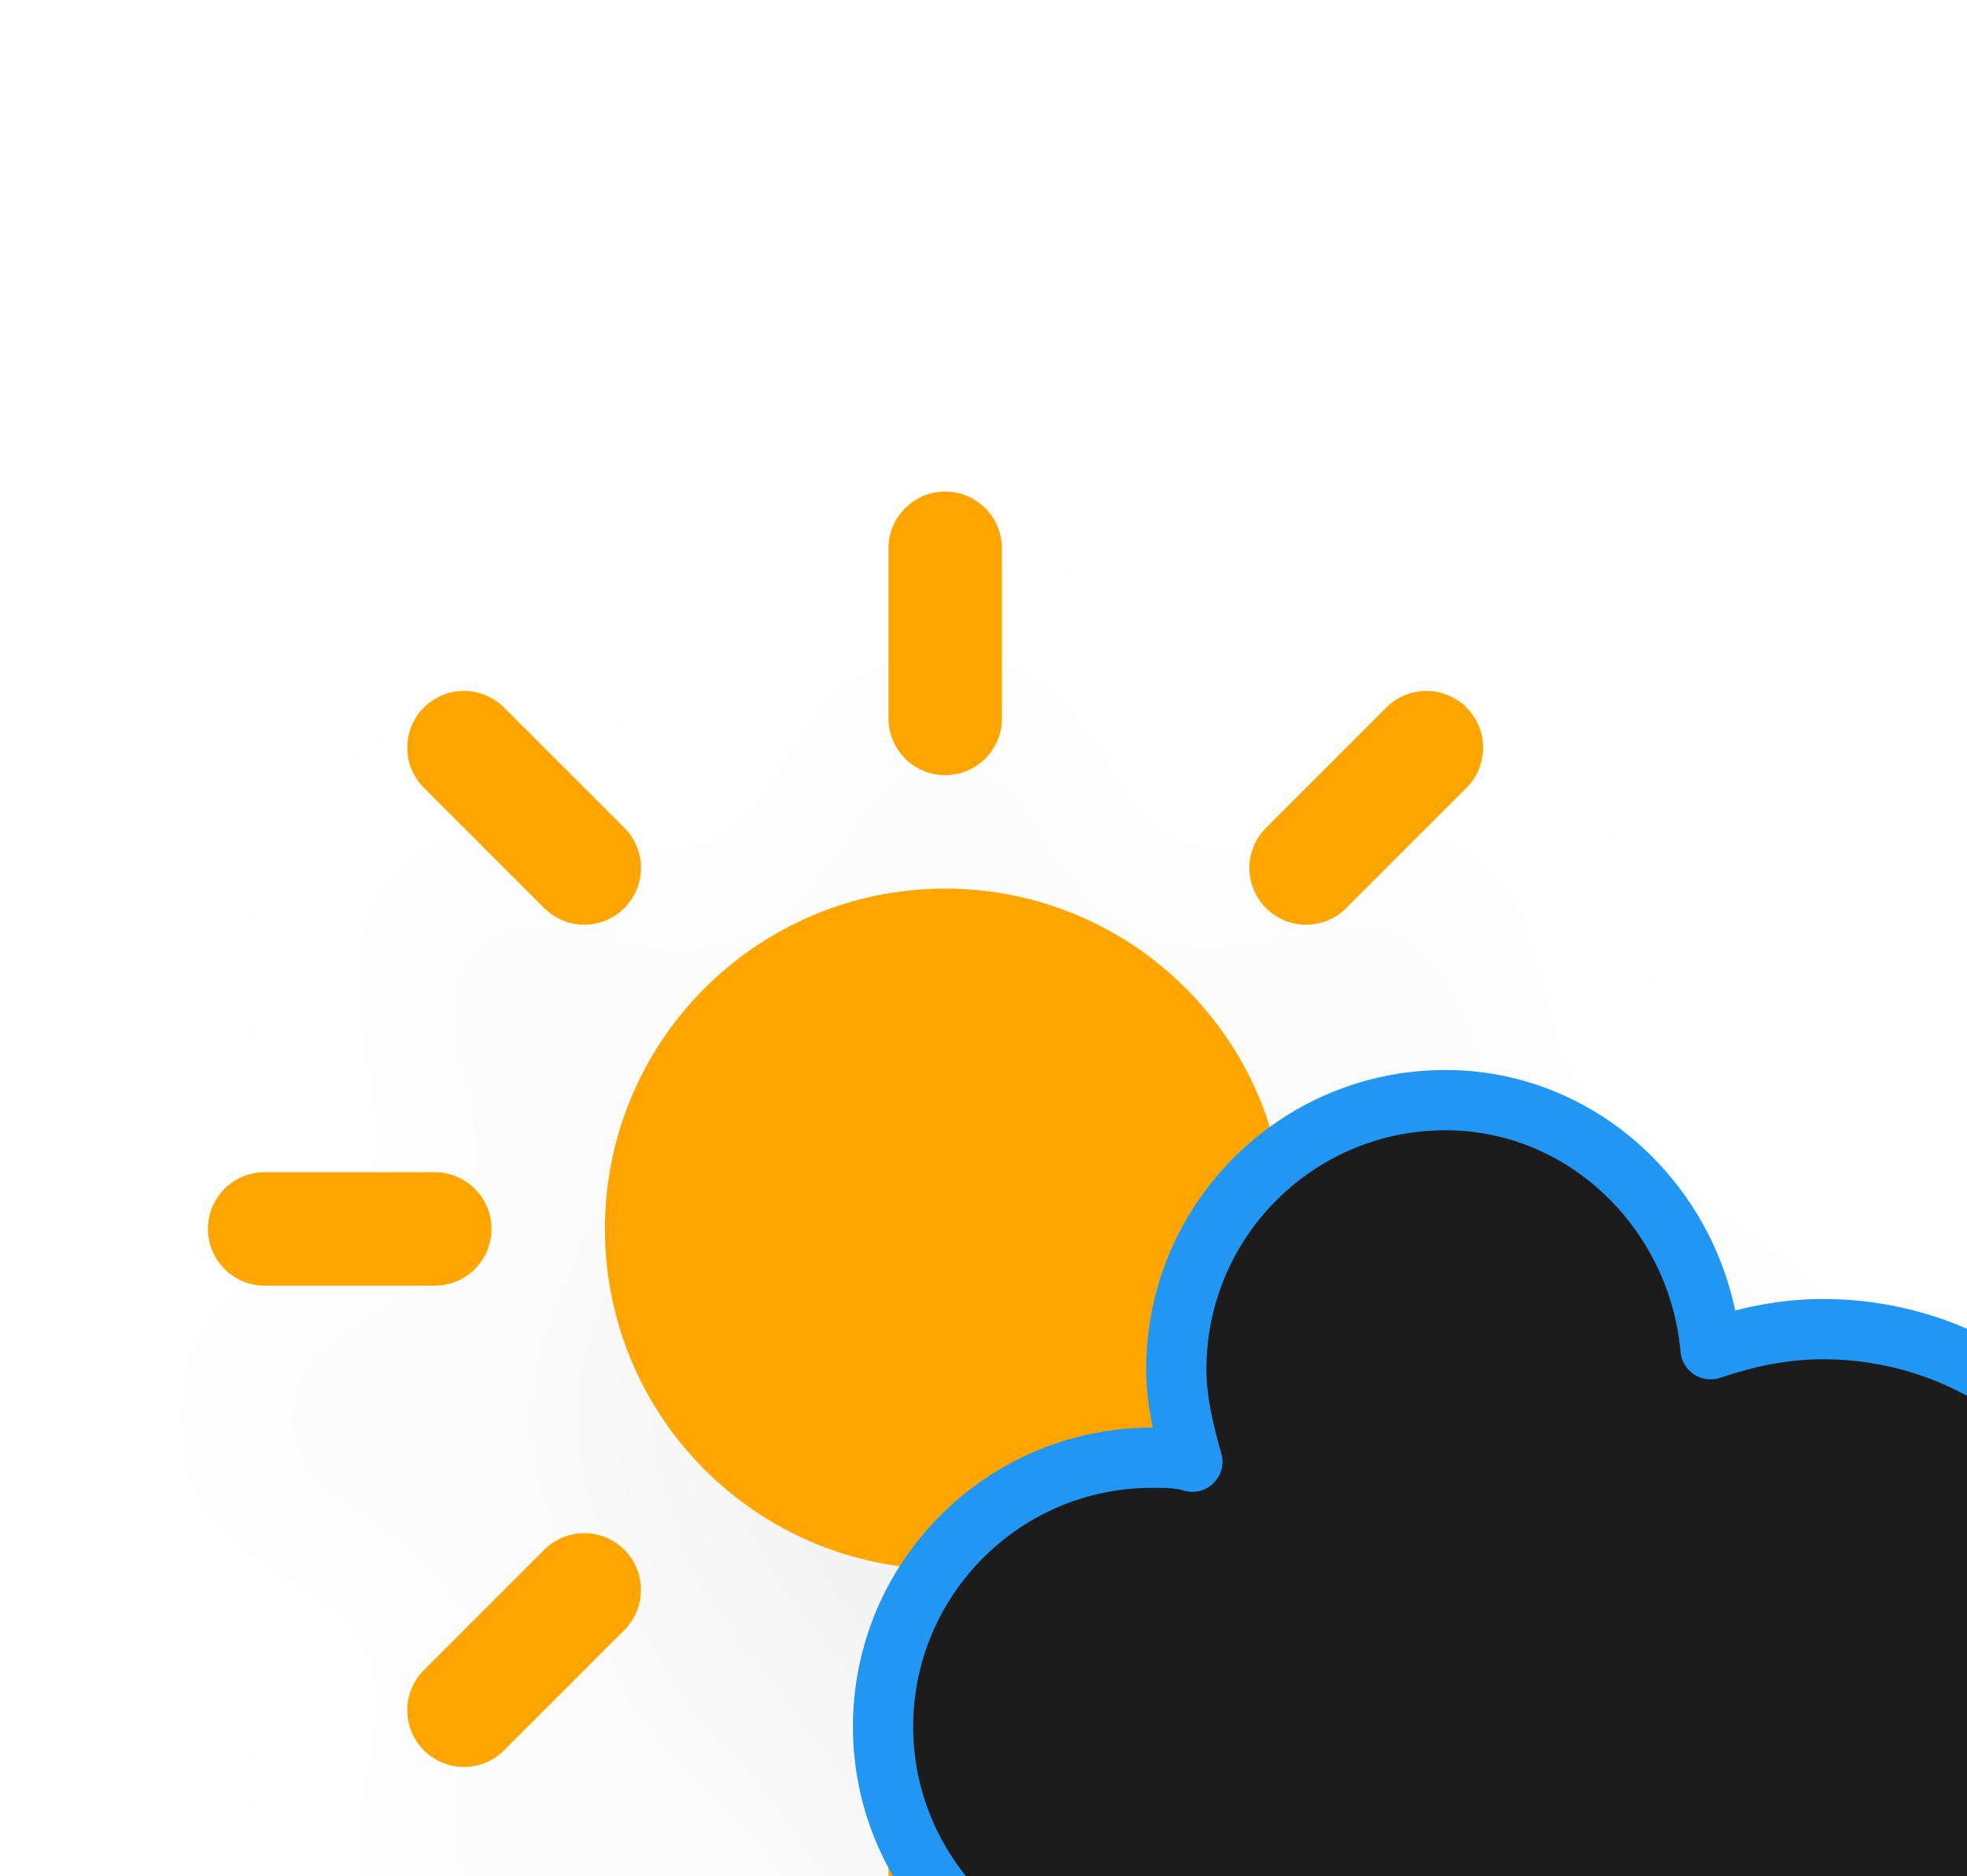
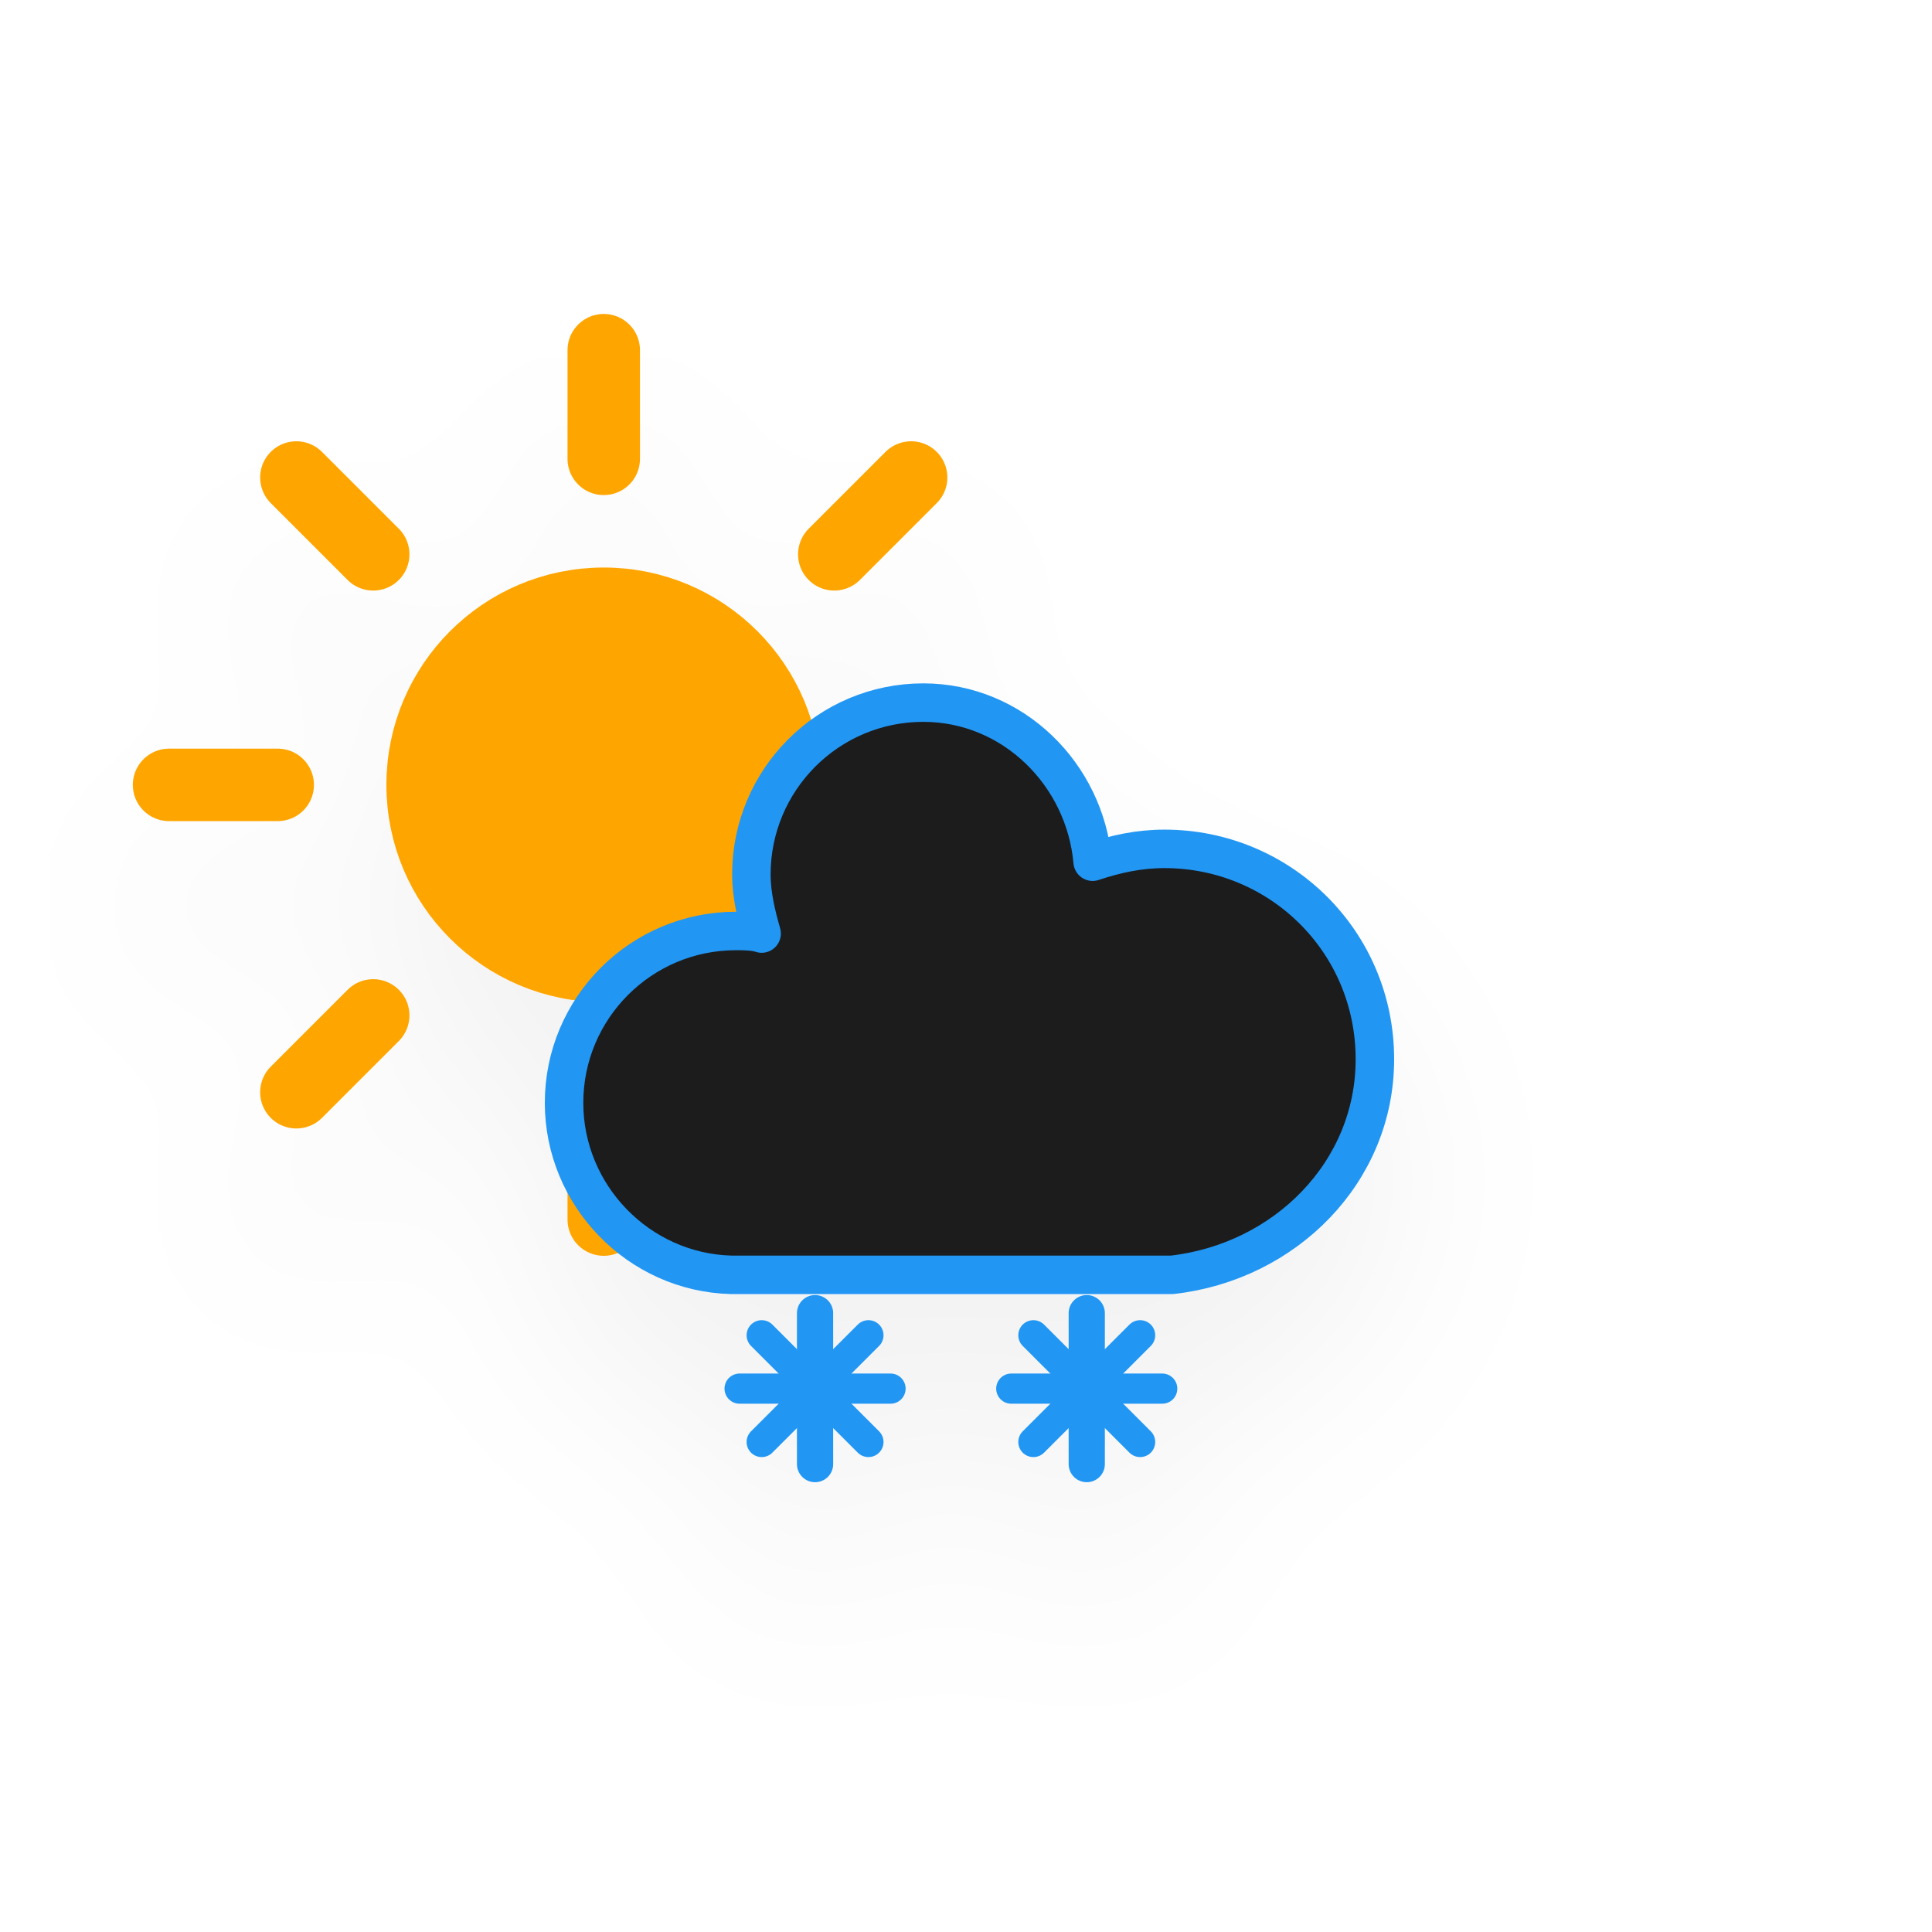
- <svg xmlns="http://www.w3.org/2000/svg" version="1.1" viewbox="0 0 64 64">
+ <svg xmlns="http://www.w3.org/2000/svg" version="1.1" width="100%" height="100%" viewBox="0 0 64 64">
  <defs>
    <filter id="blur" width="200%" height="200%">
      <feGaussianBlur in="SourceAlpha" stdDeviation="3" />
      <feOffset dx="0" dy="4" result="offsetblur" />
      <feComponentTransfer>
        <feFuncA type="linear" slope="0.05" />
      </feComponentTransfer>
      <feMerge>
        <feMergeNode />
        <feMergeNode in="SourceGraphic" />
      </feMerge>
    </filter>
    <style type="text/css">
/*
** SUN
*/
@keyframes am-weather-sun {
  0% {
    -webkit-transform: rotate(0deg);
       -moz-transform: rotate(0deg);
        -ms-transform: rotate(0deg);
            transform: rotate(0deg);
  }

  100% {
    -webkit-transform: rotate(360deg);
       -moz-transform: rotate(360deg);
        -ms-transform: rotate(360deg);
            transform: rotate(360deg);
  }
}

.am-weather-sun {
  -webkit-animation-name: am-weather-sun;
     -moz-animation-name: am-weather-sun;
      -ms-animation-name: am-weather-sun;
          animation-name: am-weather-sun;
  -webkit-animation-duration: 9s;
     -moz-animation-duration: 9s;
      -ms-animation-duration: 9s;
          animation-duration: 9s;
  -webkit-animation-timing-function: linear;
     -moz-animation-timing-function: linear;
      -ms-animation-timing-function: linear;
          animation-timing-function: linear;
  -webkit-animation-iteration-count: infinite;
     -moz-animation-iteration-count: infinite;
      -ms-animation-iteration-count: infinite;
          animation-iteration-count: infinite;
}

@keyframes am-weather-sun-shiny {
  0% {
    stroke-dasharray: 3px 10px;
    stroke-dashoffset: 0px;
  }

  50% {
    stroke-dasharray: 0.1px 10px;
    stroke-dashoffset: -1px;
  }

  100% {
    stroke-dasharray: 3px 10px;
    stroke-dashoffset: 0px;
  }
}

.am-weather-sun-shiny line {
  -webkit-animation-name: am-weather-sun-shiny;
     -moz-animation-name: am-weather-sun-shiny;
      -ms-animation-name: am-weather-sun-shiny;
          animation-name: am-weather-sun-shiny;
  -webkit-animation-duration: 2s;
     -moz-animation-duration: 2s;
      -ms-animation-duration: 2s;
          animation-duration: 2s;
  -webkit-animation-timing-function: linear;
     -moz-animation-timing-function: linear;
      -ms-animation-timing-function: linear;
          animation-timing-function: linear;
  -webkit-animation-iteration-count: infinite;
     -moz-animation-iteration-count: infinite;
      -ms-animation-iteration-count: infinite;
          animation-iteration-count: infinite;
}

/*
** SNOW
*/
@keyframes am-weather-snow {
  0% {
    -webkit-transform: translateX(0) translateY(0);
       -moz-transform: translateX(0) translateY(0);
        -ms-transform: translateX(0) translateY(0);
            transform: translateX(0) translateY(0);
  }

  33.33% {
    -webkit-transform: translateX(-1.2px) translateY(2px);
       -moz-transform: translateX(-1.2px) translateY(2px);
        -ms-transform: translateX(-1.2px) translateY(2px);
            transform: translateX(-1.2px) translateY(2px);
  }

  66.66% {
    -webkit-transform: translateX(1.4px) translateY(4px);
       -moz-transform: translateX(1.4px) translateY(4px);
        -ms-transform: translateX(1.4px) translateY(4px);
            transform: translateX(1.4px) translateY(4px);
    opacity: 1;
  }

  100% {
    -webkit-transform: translateX(-1.6px) translateY(6px);
       -moz-transform: translateX(-1.6px) translateY(6px);
        -ms-transform: translateX(-1.6px) translateY(6px);
            transform: translateX(-1.6px) translateY(6px);
    opacity: 0;
  }
}

.am-weather-snow-1 {
  -webkit-animation-name: am-weather-snow;
     -moz-animation-name: am-weather-snow;
      -ms-animation-name: am-weather-snow;
          animation-name: am-weather-snow;
  -webkit-animation-duration: 2s;
     -moz-animation-duration: 2s;
      -ms-animation-duration: 2s;
          animation-duration: 2s;
  -webkit-animation-timing-function: linear;
     -moz-animation-timing-function: linear;
      -ms-animation-timing-function: linear;
          animation-timing-function: linear;
  -webkit-animation-iteration-count: infinite;
     -moz-animation-iteration-count: infinite;
      -ms-animation-iteration-count: infinite;
          animation-iteration-count: infinite;
}

.am-weather-snow-2 {
  -webkit-animation-name: am-weather-snow;
     -moz-animation-name: am-weather-snow;
      -ms-animation-name: am-weather-snow;
          animation-name: am-weather-snow;
  -webkit-animation-delay: 1.2s;
     -moz-animation-delay: 1.2s;
      -ms-animation-delay: 1.2s;
          animation-delay: 1.2s;
  -webkit-animation-duration: 2s;
     -moz-animation-duration: 2s;
      -ms-animation-duration: 2s;
          animation-duration: 2s;
  -webkit-animation-timing-function: linear;
     -moz-animation-timing-function: linear;
      -ms-animation-timing-function: linear;
          animation-timing-function: linear;
  -webkit-animation-iteration-count: infinite;
     -moz-animation-iteration-count: infinite;
      -ms-animation-iteration-count: infinite;
          animation-iteration-count: infinite;
}

        </style>
  </defs>
  <g filter="url(#blur)" id="snowy-1">
    <g transform="translate(20,10)">
      <g transform="translate(0,16), scale(1.2)">
        <g class="am-weather-sun">
          <g>
            <line fill="none" stroke="orange" stroke-linecap="round" stroke-width="2" transform="translate(0,9)" x1="0" x2="0" y1="0" y2="3" />
          </g>
          <g transform="rotate(45)">
            <line fill="none" stroke="orange" stroke-linecap="round" stroke-width="2" transform="translate(0,9)" x1="0" x2="0" y1="0" y2="3" />
          </g>
          <g transform="rotate(90)">
            <line fill="none" stroke="orange" stroke-linecap="round" stroke-width="2" transform="translate(0,9)" x1="0" x2="0" y1="0" y2="3" />
          </g>
          <g transform="rotate(135)">
            <line fill="none" stroke="orange" stroke-linecap="round" stroke-width="2" transform="translate(0,9)" x1="0" x2="0" y1="0" y2="3" />
          </g>
          <g transform="rotate(180)">
            <line fill="none" stroke="orange" stroke-linecap="round" stroke-width="2" transform="translate(0,9)" x1="0" x2="0" y1="0" y2="3" />
          </g>
          <g transform="rotate(225)">
            <line fill="none" stroke="orange" stroke-linecap="round" stroke-width="2" transform="translate(0,9)" x1="0" x2="0" y1="0" y2="3" />
          </g>
          <g transform="rotate(270)">
            <line fill="none" stroke="orange" stroke-linecap="round" stroke-width="2" transform="translate(0,9)" x1="0" x2="0" y1="0" y2="3" />
          </g>
          <g transform="rotate(315)">
            <line fill="none" stroke="orange" stroke-linecap="round" stroke-width="2" transform="translate(0,9)" x1="0" x2="0" y1="0" y2="3" />
          </g>
        </g>
        <circle cx="0" cy="0" fill="orange" r="5" stroke="orange" stroke-width="2" />
      </g>
      <g>
        <path d="M47.7,35.4c0-4.6-3.7-8.2-8.2-8.2c-1,0-1.9,0.2-2.8,0.5c-0.3-3.4-3.1-6.2-6.6-6.2c-3.7,0-6.7,3-6.7,6.7c0,0.8,0.2,1.6,0.4,2.3    c-0.3-0.1-0.7-0.1-1-0.1c-3.7,0-6.7,3-6.7,6.7c0,3.6,2.9,6.6,6.5,6.7l17.2,0C44.2,43.3,47.7,39.8,47.7,35.4z" fill="#1a1a1a" stroke="#2196F3" stroke-linejoin="round" stroke-width="1.5" transform="translate(-15,-5), scale(0.85)" />
      </g>
    </g>
    <g transform="translate(20,9)">
      <g class="am-weather-snow-1">
        <g transform="translate(7,28)">
          <line fill="none" stroke="#2196F3" stroke-linecap="round" stroke-width="1.2" transform="translate(0,9), rotate(0)" x1="0" x2="0" y1="-2.5" y2="2.5" />
          <line fill="none" stroke="#2196F3" stroke-linecap="round" stroke-width="1" transform="translate(0,9), rotate(45)" x1="0" x2="0" y1="-2.5" y2="2.5" />
          <line fill="none" stroke="#2196F3" stroke-linecap="round" stroke-width="1" transform="translate(0,9), rotate(90)" x1="0" x2="0" y1="-2.5" y2="2.5" />
          <line fill="none" stroke="#2196F3" stroke-linecap="round" stroke-width="1" transform="translate(0,9), rotate(135)" x1="0" x2="0" y1="-2.5" y2="2.5" />
        </g>
      </g>
      <g class="am-weather-snow-2">
        <g transform="translate(16,28)">
          <line fill="none" stroke="#2196F3" stroke-linecap="round" stroke-width="1.2" transform="translate(0,9), rotate(0)" x1="0" x2="0" y1="-2.5" y2="2.5" />
          <line fill="none" stroke="#2196F3" stroke-linecap="round" stroke-width="1" transform="translate(0,9), rotate(45)" x1="0" x2="0" y1="-2.5" y2="2.5" />
          <line fill="none" stroke="#2196F3" stroke-linecap="round" stroke-width="1" transform="translate(0,9), rotate(90)" x1="0" x2="0" y1="-2.5" y2="2.5" />
          <line fill="none" stroke="#2196F3" stroke-linecap="round" stroke-width="1" transform="translate(0,9), rotate(135)" x1="0" x2="0" y1="-2.5" y2="2.5" />
        </g>
      </g>
    </g>
  </g>
</svg>
